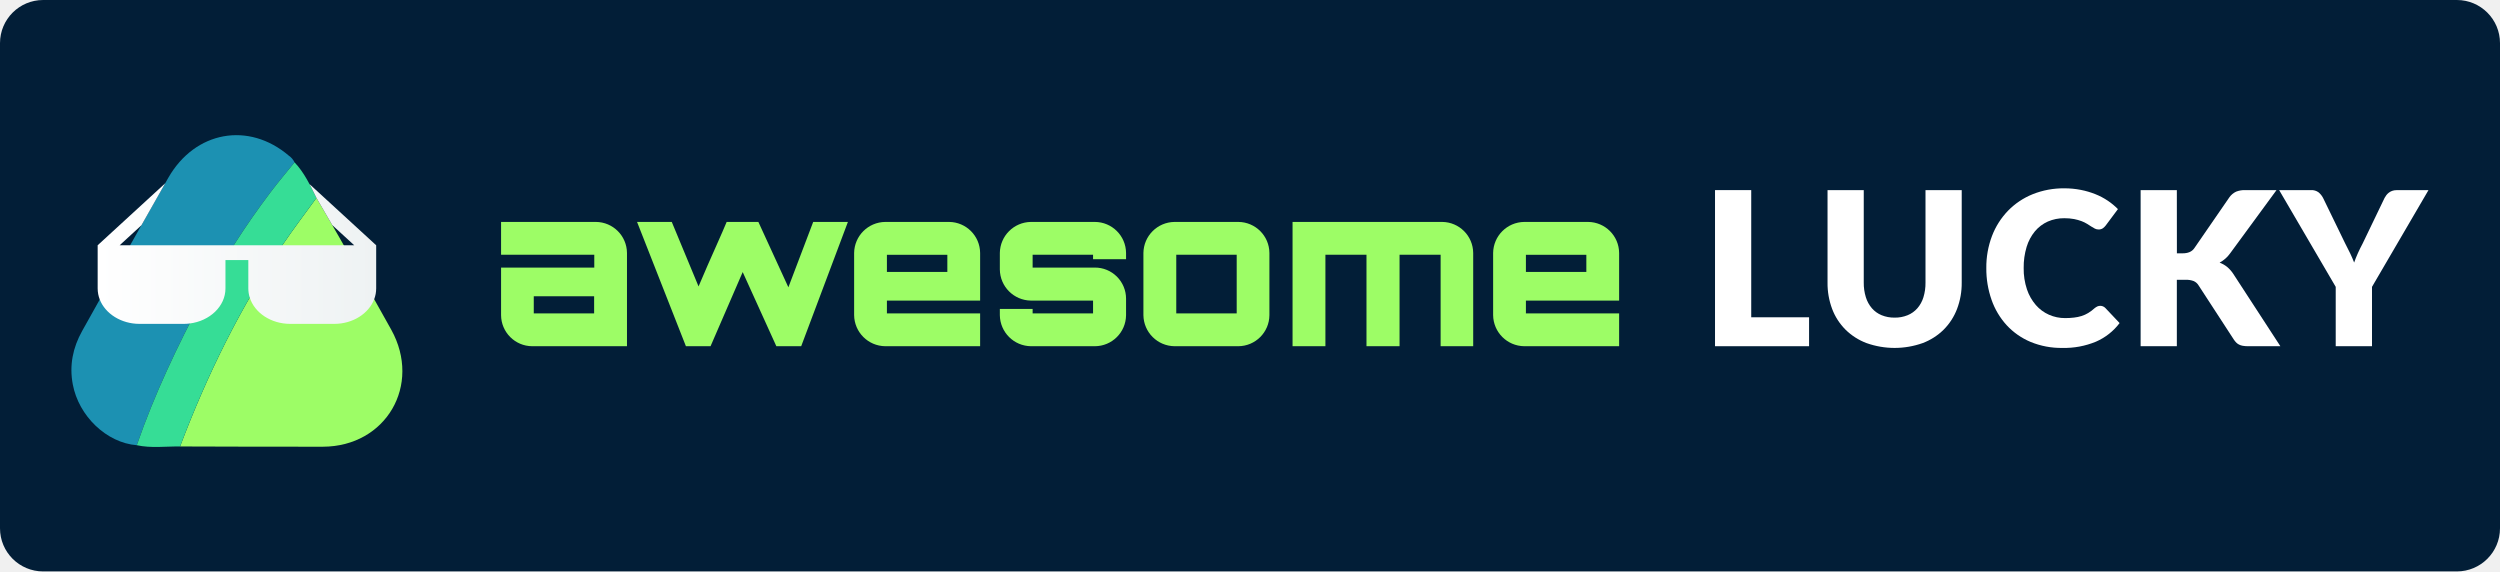
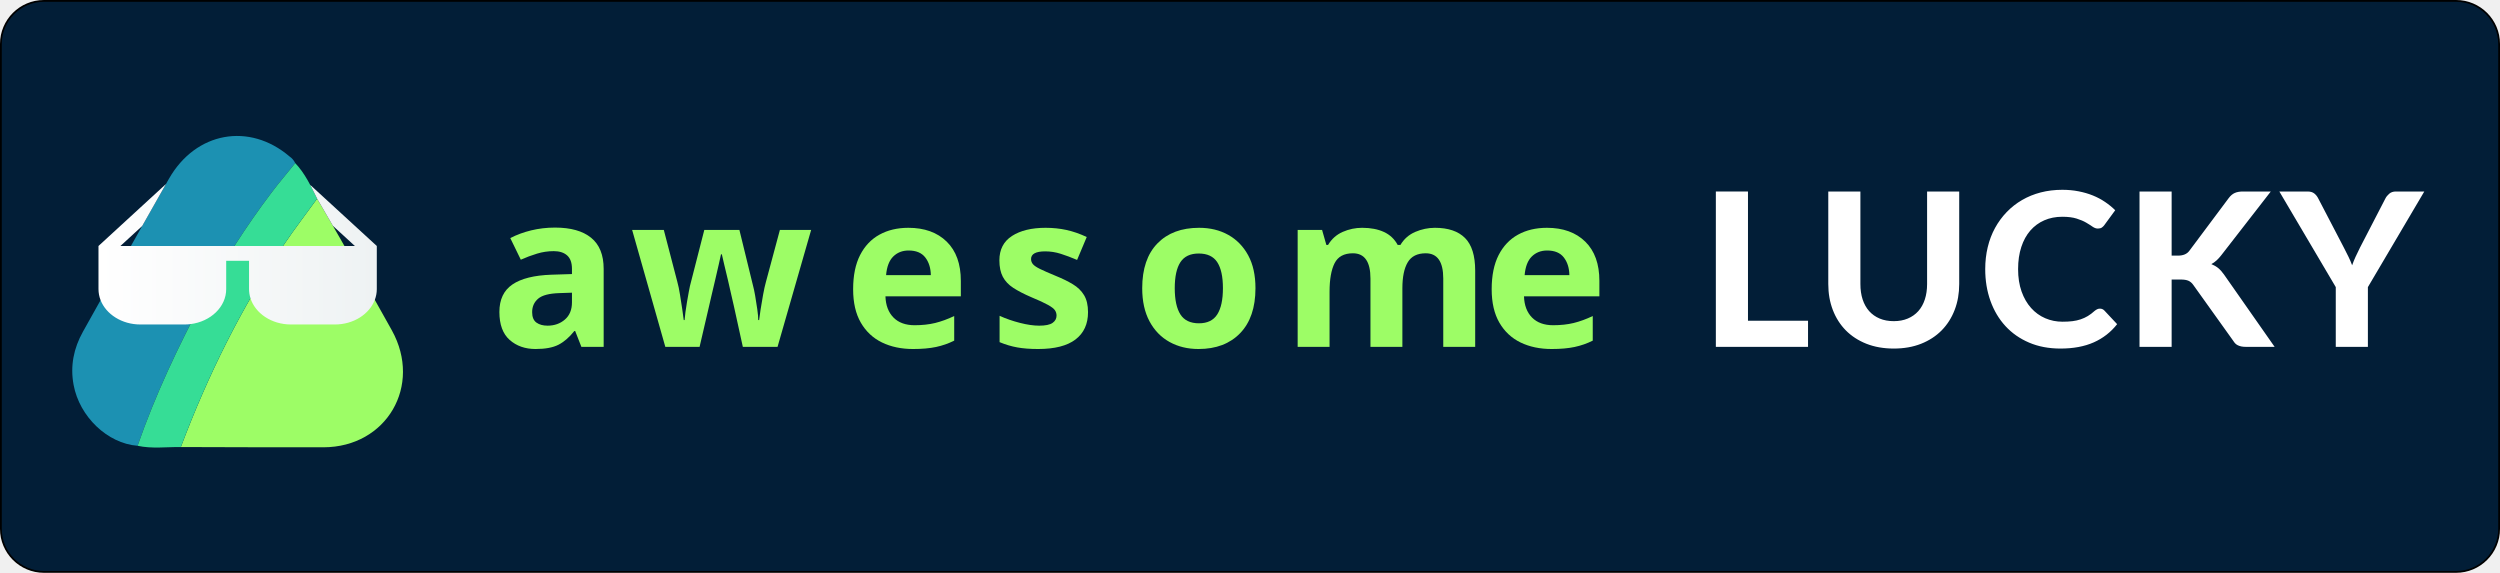
- <svg xmlns="http://www.w3.org/2000/svg" viewBox="0 0 1400 320">
+ <svg xmlns="http://www.w3.org/2000/svg" viewBox="0 0 1401 321">
  <defs>
-     <style>.cls-1{fill:#021e37;}.cls-2{fill:#9dfd66;}.cls-3{fill:#fff;}.cls-4{fill:#1c91b2;}.cls-5{fill:#36dd96;}.cls-6{fill:url(#linear-gradient);}</style>
-     <linearGradient id="linear-gradient" x1="54.66" y1="142" x2="210.66" y2="142" gradientUnits="userSpaceOnUse">
+     <style>.cls-1{fill:#021e37;stroke:#000;stroke-linejoin:round;}.cls-2{font-size:120px;font-family:Orbitron-Black, Orbitron;font-weight:800;letter-spacing:-0.04em;}.cls-12,.cls-2{fill:#9dfd66;}.cls-3{letter-spacing:-0.06em;}.cls-4{letter-spacing:-0.01em;}.cls-5{letter-spacing:-0.02em;}.cls-6{letter-spacing:0em;}.cls-7{letter-spacing:-0.04em;}.cls-10,.cls-11,.cls-8,.cls-9{fill:#fff;}.cls-8{letter-spacing:0em;}.cls-10,.cls-11,.cls-9{font-family:Lato-ExtraBold, Lato;}.cls-9{letter-spacing:0.01em;}.cls-10{letter-spacing:0.02em;}.cls-11{letter-spacing:-0.02em;}.cls-13{fill:#1c91b2;}.cls-14{fill:#36dd96;}.cls-15{fill:url(#linear-gradient);}</style>
+     <linearGradient id="linear-gradient" x1="55.16" y1="142.5" x2="211.16" y2="142.5" gradientUnits="userSpaceOnUse">
      <stop offset="0" stop-color="#fff" />
      <stop offset="1" stop-color="#eef2f3" />
    </linearGradient>
  </defs>
  <g id="Layer_2" data-name="Layer 2">
    <g id="Layer_1-2" data-name="Layer 1">
-       <rect class="cls-1" width="1400" height="320" rx="24.16" />
+       <rect class="cls-1" x="0.5" y="0.5" width="1400" height="320" rx="24.16" />
    </g>
    <g id="Layer_3" data-name="Layer 3">
-       <path class="cls-2" d="M333.71,124.28a17.52,17.52,0,0,1,17.4,17.4v52.2H298a17.52,17.52,0,0,1-17.4-17.4V149.84h52.2v-7.2h-52.2V124.28Zm-1,51.24v-9.6H298.91v9.6Z" />
-       <path class="cls-2" d="M455.39,124.28h19.44l-26.16,69.6H434.75l-18.84-41.52-18,41.52h-13.8l-27.36-69.6h19.44l15,36.12,5.16-12q1.2-2.75,5-11.28t5.58-12.84h17.76l16.8,36.6Z" />
-       <path class="cls-2" d="M531.47,124.28a17.52,17.52,0,0,1,17.4,17.4v26.65h-52.2v7.19h52.2v18.36H495.71a17.62,17.62,0,0,1-17.4-17.4v-34.8a17.62,17.62,0,0,1,17.4-17.4Zm-34.8,28h33.84v-9.6H496.67Z" />
-       <path class="cls-2" d="M630.59,141.68v3.48H612.11v-2.52H578.27v7.2h34.8a17.41,17.41,0,0,1,17.52,17.41v9.23a17.52,17.52,0,0,1-17.52,17.4H577.31a17.62,17.62,0,0,1-17.4-17.4V173h18.36v2.52h33.84v-7.19h-34.8a17.62,17.62,0,0,1-17.4-17.41v-9.24a17.62,17.62,0,0,1,17.4-17.4h35.76a17.52,17.52,0,0,1,17.52,17.4Z" />
-       <path class="cls-2" d="M657.71,124.28h35.76a17.52,17.52,0,0,1,17.4,17.4v34.8a17.52,17.52,0,0,1-17.4,17.4H657.71a17.62,17.62,0,0,1-17.4-17.4v-34.8a17.62,17.62,0,0,1,17.4-17.4Zm1,18.36v32.88h33.84V142.64Z" />
-       <path class="cls-2" d="M807.59,124.28a17.52,17.52,0,0,1,17.4,17.4v52.2H806.75V142.64h-23v51.24H765.23V142.64h-23v51.24H723.83v-69.6Z" />
-       <path class="cls-2" d="M889.31,124.28a17.52,17.52,0,0,1,17.4,17.4v26.65h-52.2v7.19h52.2v18.36H853.55a17.62,17.62,0,0,1-17.4-17.4v-34.8a17.62,17.62,0,0,1,17.4-17.4Zm-34.8,28h33.84v-9.6H854.51Z" />
-       <path class="cls-3" d="M1013.08,177.68v16.2H960.41V106.46h20.28v71.22Z" />
-       <path class="cls-3" d="M1061,177.87a18.47,18.47,0,0,0,7.29-1.36,14.52,14.52,0,0,0,5.43-3.87,17.06,17.06,0,0,0,3.39-6.14,26.88,26.88,0,0,0,1.17-8.26V106.46h20.28v51.78a40.36,40.36,0,0,1-2.61,14.76,33,33,0,0,1-7.47,11.58,33.57,33.57,0,0,1-11.82,7.56,46.94,46.94,0,0,1-31.38,0,33.57,33.57,0,0,1-11.82-7.56A32.67,32.67,0,0,1,1026,173a40.78,40.78,0,0,1-2.58-14.76V106.46h20.28v51.72a26.77,26.77,0,0,0,1.17,8.25,17.38,17.38,0,0,0,3.39,6.19,14.46,14.46,0,0,0,5.43,3.89A18.47,18.47,0,0,0,1061,177.87Z" />
-       <path class="cls-3" d="M1176.16,171.26a4.09,4.09,0,0,1,1.44.28,3.88,3.88,0,0,1,1.38.92l8,8.46a33.2,33.2,0,0,1-13.23,10.41,46.3,46.3,0,0,1-18.81,3.51,45,45,0,0,1-17.85-3.38,38.52,38.52,0,0,1-13.38-9.37,41.13,41.13,0,0,1-8.43-14.16,52.29,52.29,0,0,1-2.94-17.79,49.28,49.28,0,0,1,3.18-18A41.73,41.73,0,0,1,1124.5,118a40.26,40.26,0,0,1,13.8-9.24,46.37,46.37,0,0,1,17.7-3.3,47.21,47.21,0,0,1,9.27.88,45.3,45.3,0,0,1,8.13,2.39,37.14,37.14,0,0,1,7,3.69,36.52,36.52,0,0,1,5.64,4.68l-6.84,9.18a8.09,8.09,0,0,1-1.56,1.53,4.06,4.06,0,0,1-2.52.69,4.38,4.38,0,0,1-2-.48,20.39,20.39,0,0,1-2-1.17l-2.37-1.5a18.19,18.19,0,0,0-3.06-1.5,27.45,27.45,0,0,0-4.14-1.17,29,29,0,0,0-5.55-.48,22.52,22.52,0,0,0-9.21,1.86,20.31,20.31,0,0,0-7.2,5.43,25.29,25.29,0,0,0-4.68,8.76,39.09,39.09,0,0,0-1.65,11.85,36,36,0,0,0,1.83,11.94,26.17,26.17,0,0,0,5,8.8,21.1,21.1,0,0,0,7.35,5.42,22,22,0,0,0,9,1.87,40.89,40.89,0,0,0,5-.28,22.93,22.93,0,0,0,4.26-.89,17.39,17.39,0,0,0,3.72-1.69,22.82,22.82,0,0,0,3.54-2.67,7.92,7.92,0,0,1,1.56-1A4.09,4.09,0,0,1,1176.16,171.26Z" />
-       <path class="cls-3" d="M1219.06,141.86h3.24c3,0,5.16-.93,6.48-2.82l19.68-28.56a9.77,9.77,0,0,1,3.75-3.15,12.82,12.82,0,0,1,5-.87h17.64l-25.92,35.34a17.55,17.55,0,0,1-5.94,5.28,15.07,15.07,0,0,1,4.14,2.34,18.07,18.07,0,0,1,3.48,3.9l26.4,40.56H1258.9a15.77,15.77,0,0,1-3-.24,7,7,0,0,1-2.13-.72,5.91,5.91,0,0,1-1.56-1.17,12.13,12.13,0,0,1-1.26-1.58l-19.8-30.43a5.94,5.94,0,0,0-2.73-2.36,11.82,11.82,0,0,0-4.47-.7h-4.92v37.2h-20.28V106.46h20.28Z" />
-       <path class="cls-3" d="M1328.32,160.64v33.24H1308V160.64l-31.68-54.18h17.88a6.53,6.53,0,0,1,4.17,1.23,10.1,10.1,0,0,1,2.55,3.15l12.36,25.44c1,2,2,3.87,2.82,5.61s1.58,3.45,2.22,5.13c.6-1.71,1.29-3.45,2.07-5.19s1.69-3.58,2.73-5.55l12.24-25.44a12.94,12.94,0,0,1,1-1.56,7.79,7.79,0,0,1,1.41-1.4,7,7,0,0,1,1.86-1,6.82,6.82,0,0,1,2.31-.39h18Z" />
+       <text class="cls-2" transform="translate(274.81 194.38)">a<tspan class="cls-3" x="78.24" y="0">w</tspan>
+         <tspan class="cls-4" x="197.88" y="0">e</tspan>
+         <tspan class="cls-5" x="279.84" y="0">s</tspan>
+         <tspan class="cls-6" x="359.88" y="0">o</tspan>
+         <tspan class="cls-7" x="443.04" y="0">m</tspan>
+         <tspan class="cls-6" x="555.72" y="0">e</tspan>
+         <tspan class="cls-8" x="638.87" y="0"> </tspan>
+         <tspan class="cls-9" x="677.63" y="0">L</tspan>
+         <tspan class="cls-10" x="741.71" y="0">UCK</tspan>
+         <tspan class="cls-11" x="1003.67" y="0">Y</tspan>
+       </text>
    </g>
    <g id="Layer_2-2" data-name="Layer 2">
-       <path class="cls-2" d="M177.21,110.83c4.33,7.48,8.74,14.92,13,22.44,9.68,17.09,19.36,34.18,28.89,51.36,17.17,31-2.94,65.43-38.26,65.53-26.66.07-53.33-.08-80-.14,15.09-39.91,33.72-78,57.74-113.38C164.54,127.87,171,119.42,177.21,110.83Z" />
-       <path class="cls-4" d="M76.6,249.32C59.71,248,44.05,233,40.75,215.22c-2-10.67.06-20.57,5.24-29.85,16-28.65,32-57.3,48.25-85.8,15-26.21,45-31.6,67.51-12.39a9.49,9.49,0,0,1,3.2,3.74c-4.48,5.55-9.11,11-13.4,16.67a448.49,448.49,0,0,0-38.05,59.55C99.36,193.7,86.47,220.84,76.6,249.32Z" />
-       <path class="cls-5" d="M76.6,249.32c9.87-28.48,22.76-55.62,36.9-82.18a448.49,448.49,0,0,1,38.05-59.55c4.29-5.68,8.92-11.12,13.4-16.67,5.51,5.76,8.78,12.9,12.26,19.91-6.22,8.59-12.67,17-18.63,25.81-24,35.35-42.65,73.47-57.74,113.38C92.75,249.93,84.63,251.07,76.6,249.32Z" />
-       <path class="cls-6" d="M173.32,103.09c1.35,2.55,2.6,5.15,3.89,7.74-1,1.42-1,1.42,0,0q4.41,7.62,8.84,15.22l12.32,11.3H67l12.19-11.19q6.64-11.77,13.34-23.53L54.69,137.35h0v24.18a17.09,17.09,0,0,0,1.18,6.21c3.09,7.9,11.92,13.63,22.29,13.63H102.8a27.07,27.07,0,0,0,3.39-.21c11.33-1.39,20.07-9.67,20.07-19.63V145.64h12.8v15.89a17,17,0,0,0,.79,5.09c2.66,8.48,11.82,14.75,22.68,14.75H187.2c10.45,0,19.33-5.81,22.35-13.81a17,17,0,0,0,1.11-6V137.35Z" />
+       <path class="cls-12" d="M177.71,111.33c4.33,7.48,8.74,14.92,13,22.44,9.68,17.09,19.36,34.18,28.89,51.36,17.17,31-2.94,65.43-38.26,65.53-26.66.07-53.33-.08-80-.14,15.09-39.91,33.72-78,57.74-113.38C165,128.37,171.49,119.92,177.71,111.33Z" />
+       <path class="cls-13" d="M77.1,249.82c-16.89-1.29-32.55-16.33-35.85-34.1-2-10.67.06-20.57,5.24-29.85,16-28.65,32-57.3,48.25-85.8,15-26.21,45-31.6,67.51-12.39a9.49,9.49,0,0,1,3.2,3.74c-4.48,5.55-9.11,11-13.4,16.67A448.49,448.49,0,0,0,114,167.64C99.86,194.2,87,221.34,77.1,249.82Z" />
+       <path class="cls-14" d="M77.1,249.82C87,221.34,99.86,194.2,114,167.64a448.49,448.49,0,0,1,38.05-59.55c4.29-5.68,8.92-11.12,13.4-16.67,5.51,5.76,8.78,12.9,12.26,19.91-6.22,8.59-12.67,17-18.63,25.81-24,35.35-42.65,73.47-57.74,113.38C93.25,250.43,85.13,251.57,77.1,249.82Z" />
+       <path class="cls-15" d="M173.82,103.59c1.35,2.55,2.6,5.15,3.89,7.74-1,1.42-1,1.42,0,0q4.41,7.62,8.84,15.22l12.32,11.3H67.48l12.19-11.19Q86.32,114.89,93,103.13L55.19,137.85h0V162a17.09,17.09,0,0,0,1.18,6.21c3.09,7.9,11.92,13.63,22.29,13.63H103.3a27.07,27.07,0,0,0,3.39-.21C118,180.27,126.76,172,126.76,162V146.14h12.8V162a17,17,0,0,0,.79,5.09c2.66,8.48,11.82,14.75,22.68,14.75H187.7c10.45,0,19.33-5.81,22.35-13.81a17,17,0,0,0,1.11-6V137.85Z" />
    </g>
  </g>
</svg>
